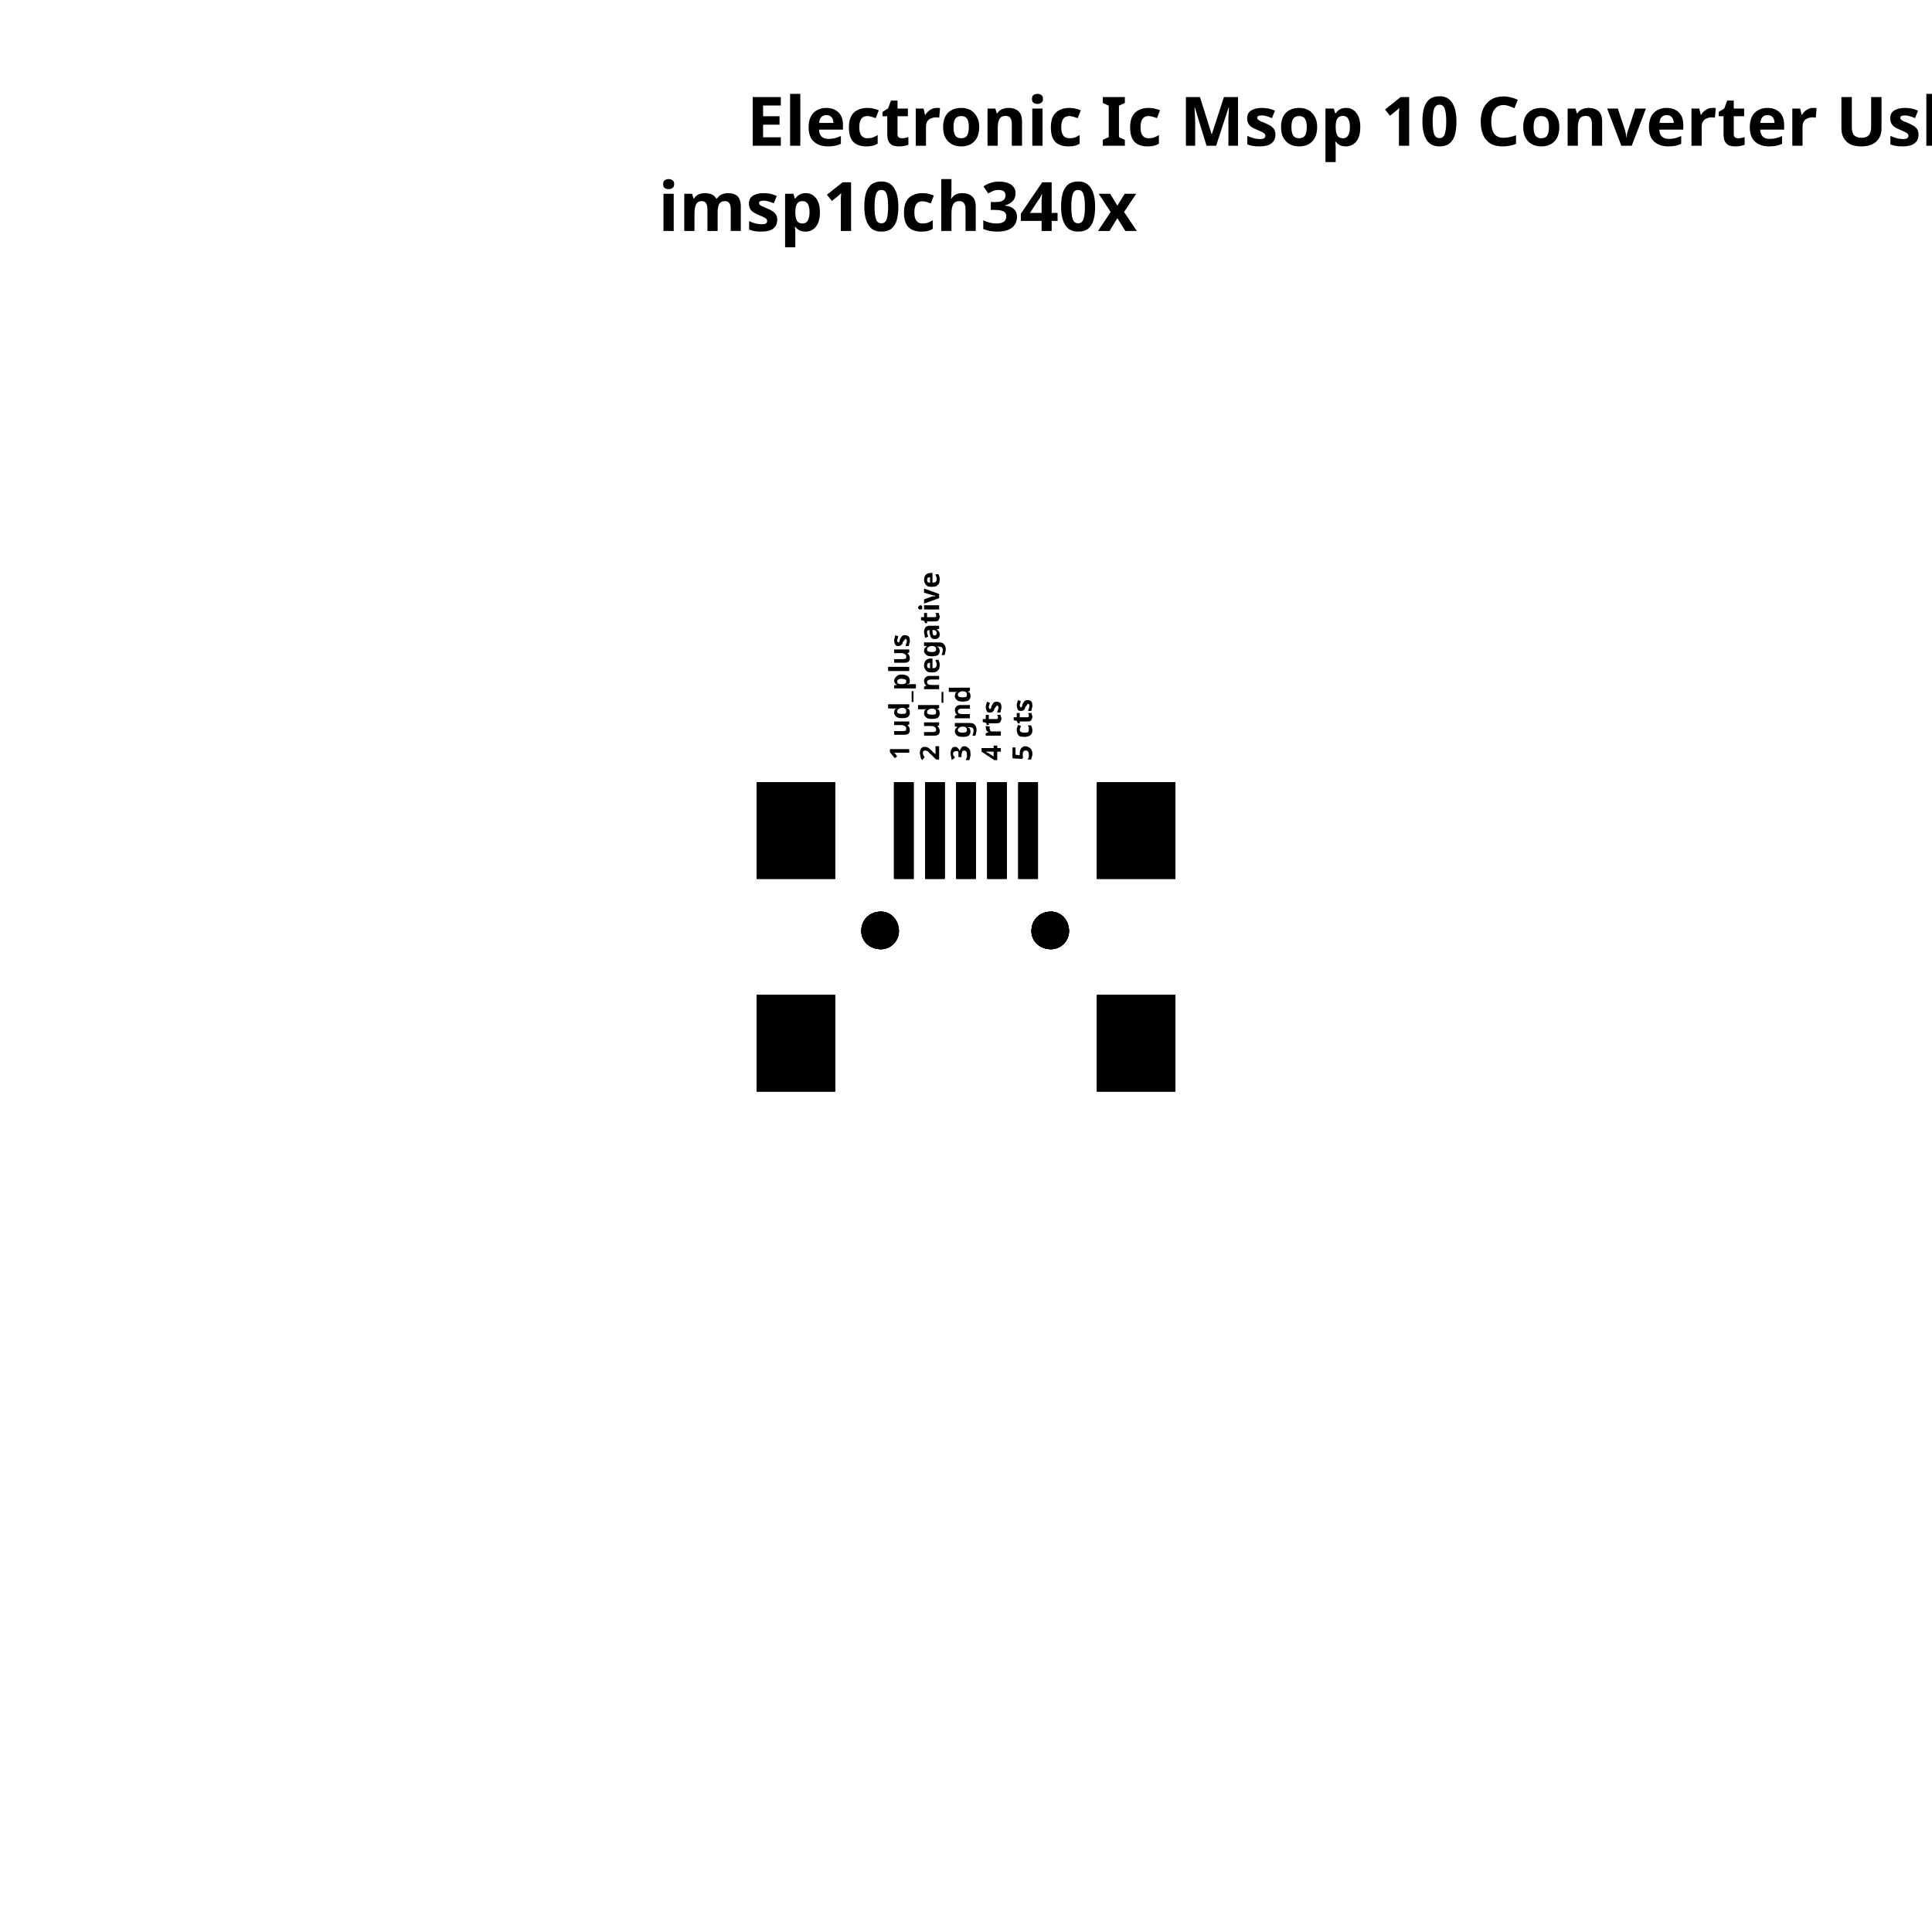
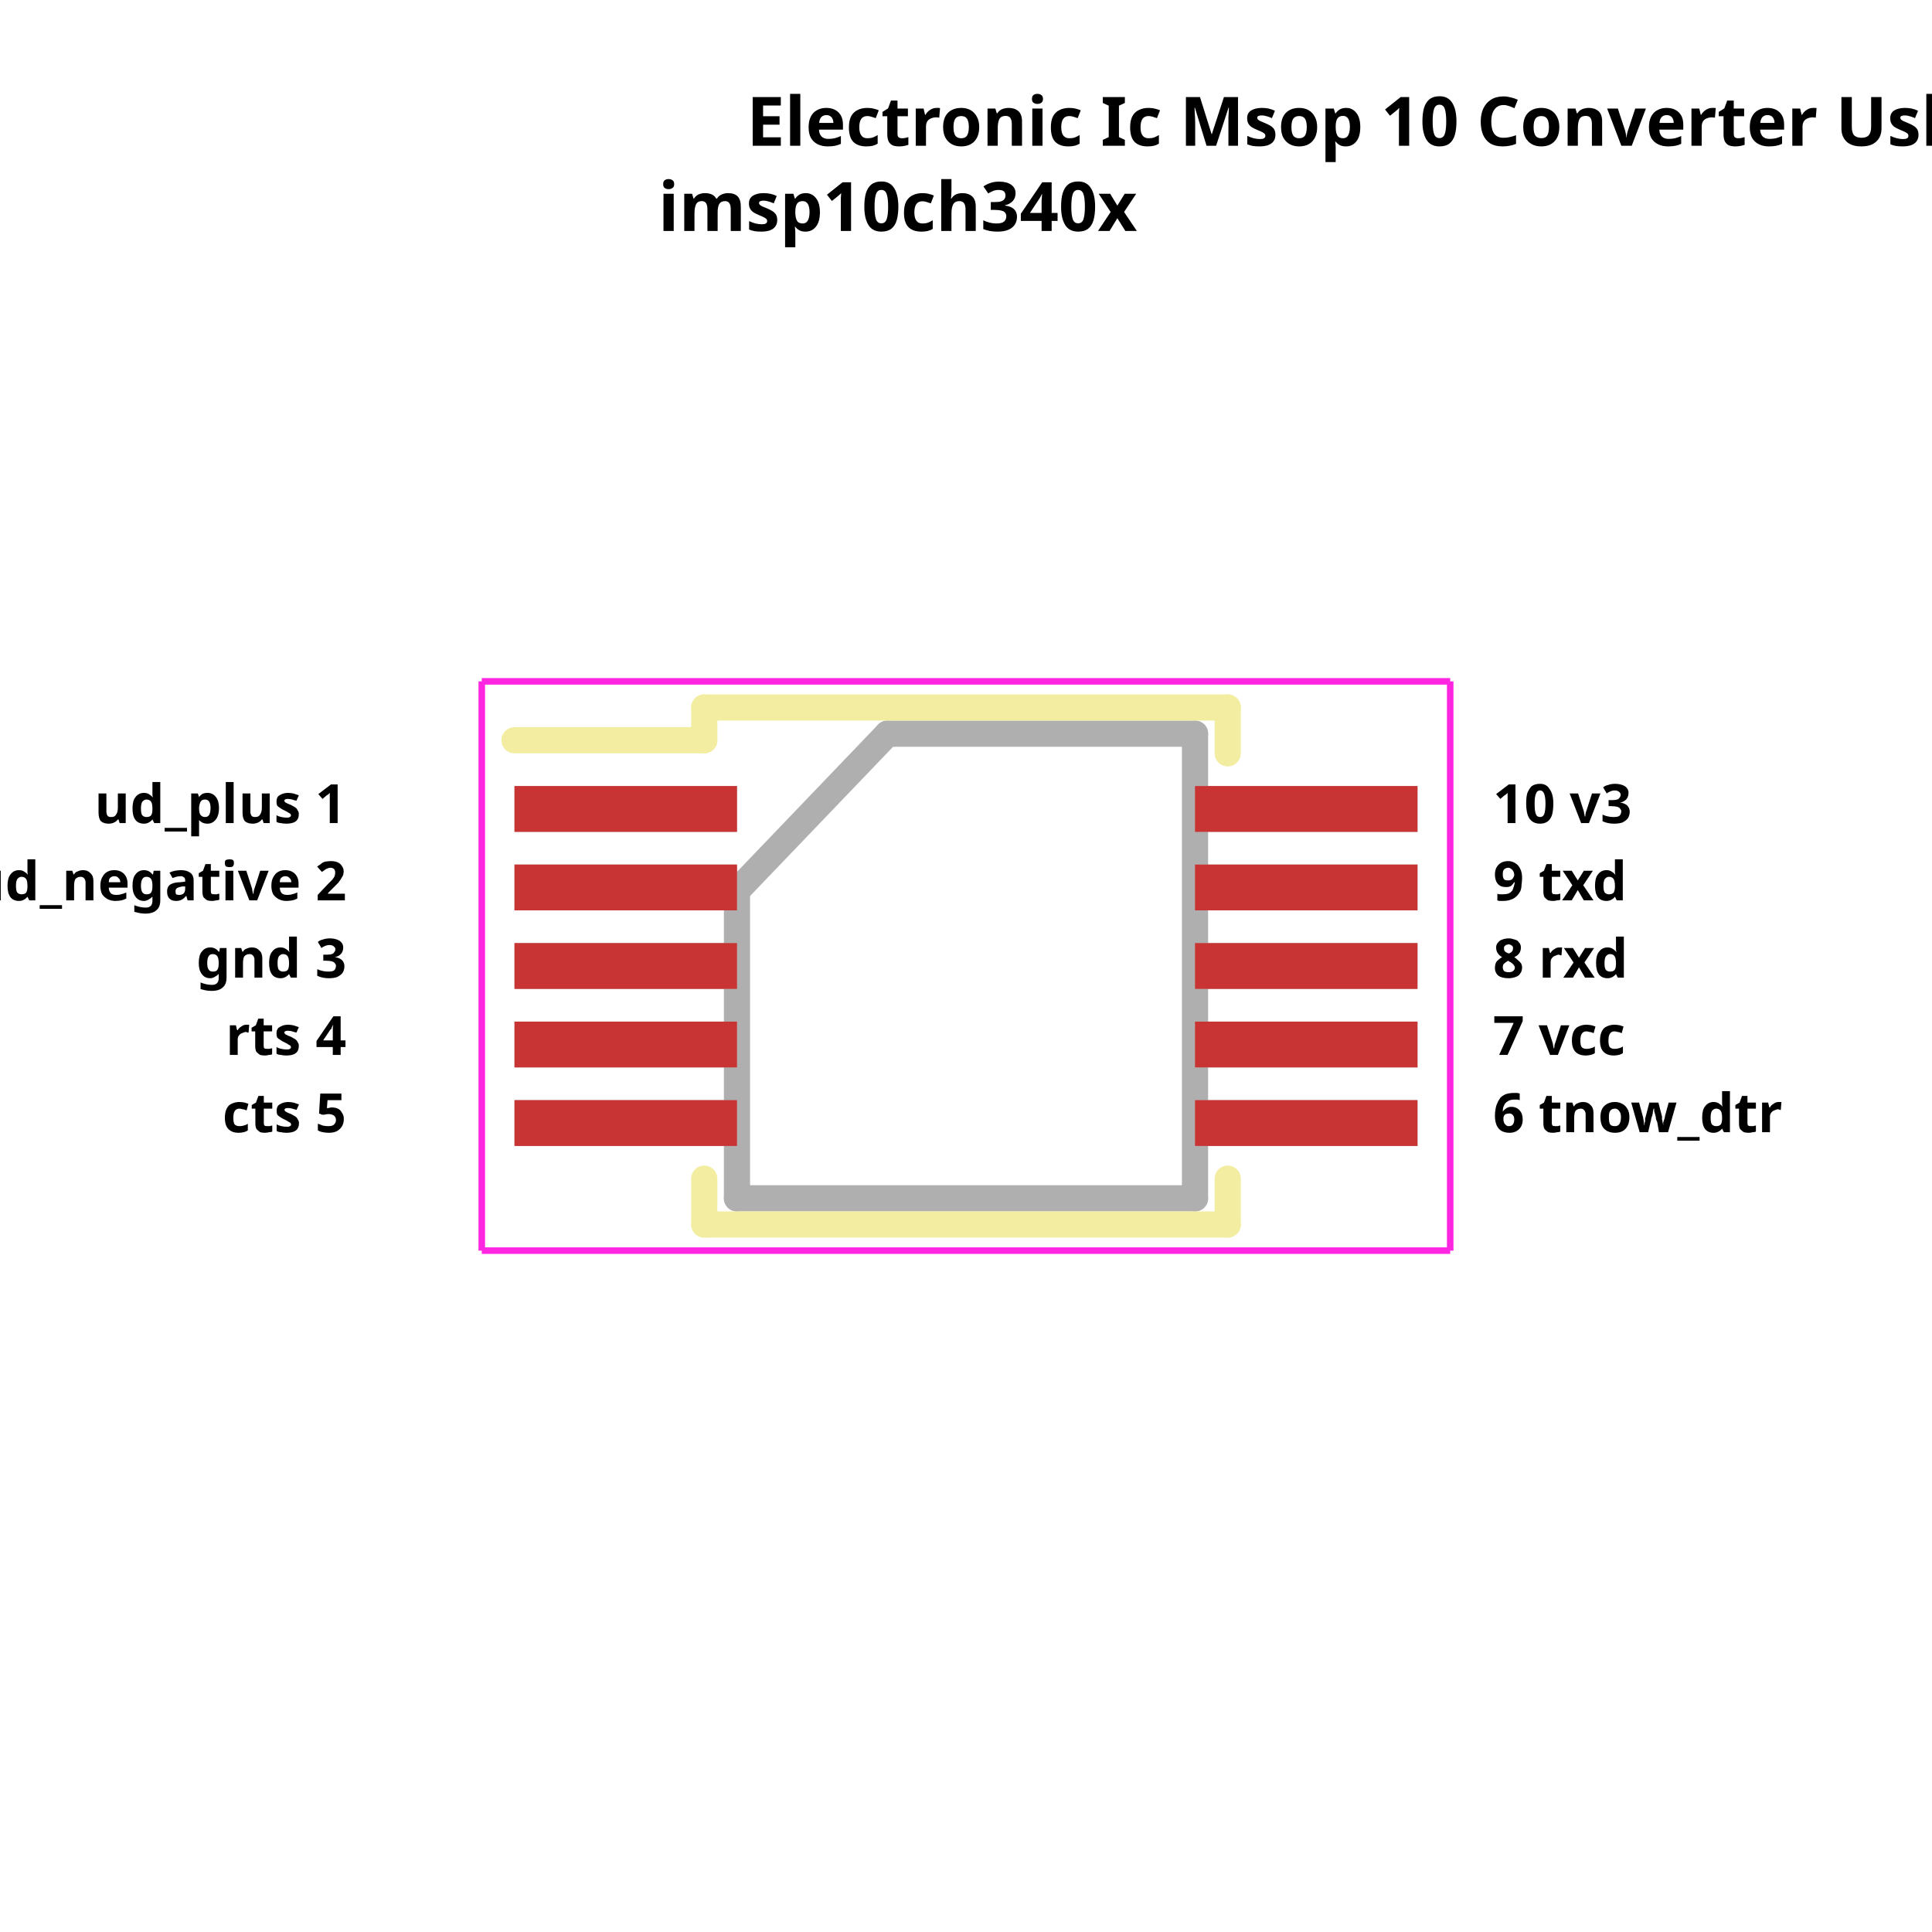
<svg xmlns="http://www.w3.org/2000/svg" width="50mm" height="50mm" viewBox="0 0 50 50" version="1.1" id="svg1">
  <defs id="defs1">
    <rect x="9.78" y="8.194" width="169.425" height="54.713" id="rect6" />
    <rect x="14.537" y="10.308" width="153.566" height="51.541" id="rect1" />
  </defs>
  <g id="layer1">
-     <g id="g1">
-       <path id="path1" d="m 27.667,24.1 c 0,0.254 -0.212,0.466 -0.466,0.466 -0.296,0 -0.508,-0.212 -0.508,-0.466 0,-0.296 0.212,-0.508 0.508,-0.508 0.254,0 0.466,0.212 0.466,0.508" style="fill:#03ffed icc-color(sRGB-IEC61966-2, 0.1, 0.01, 1, 0.93);fill-opacity:1;fill-rule:nonzero;stroke:none;stroke-width:0.353" />
-       <path id="path2" d="m 23.264,24.1 c 0,0.254 -0.212,0.466 -0.466,0.466 -0.296,0 -0.508,-0.212 -0.508,-0.466 0,-0.296 0.212,-0.508 0.508,-0.508 0.254,0 0.466,0.212 0.466,0.508" style="fill:#03ffed icc-color(sRGB-IEC61966-2, 0.1, 0.01, 1, 0.93);fill-opacity:1;fill-rule:nonzero;stroke:none;stroke-width:0.353" />
-       <path id="path3" d="m 21.148,20.755 h 1.947" style="fill:none;stroke:#b0b0b0 icc-color(sRGB-IEC61966-2, 0.1, 0.69, 0.69, 0.69);stroke-width:0.085;stroke-linecap:round;stroke-linejoin:round;stroke-miterlimit:10;stroke-dasharray:none;stroke-opacity:1" />
-       <path id="path4" d="m 23.688,20.755 h 5.165" style="fill:none;stroke:#b0b0b0 icc-color(sRGB-IEC61966-2, 0.1, 0.69, 0.69, 0.69);stroke-width:0.085;stroke-linecap:round;stroke-linejoin:round;stroke-miterlimit:10;stroke-dasharray:none;stroke-opacity:1" />
-       <path id="path5" d="m 28.852,20.755 v 9.271" style="fill:none;stroke:#b0b0b0 icc-color(sRGB-IEC61966-2, 0.1, 0.69, 0.69, 0.69);stroke-width:0.085;stroke-linecap:round;stroke-linejoin:round;stroke-miterlimit:10;stroke-dasharray:none;stroke-opacity:1" />
-       <path id="path6" d="m 23.095,20.755 0.296,0.508" style="fill:none;stroke:#b0b0b0 icc-color(sRGB-IEC61966-2, 0.1, 0.69, 0.69, 0.69);stroke-width:0.085;stroke-linecap:round;stroke-linejoin:round;stroke-miterlimit:10;stroke-dasharray:none;stroke-opacity:1" />
-       <path id="path7" d="m 23.391,21.263 0.296,-0.508" style="fill:none;stroke:#b0b0b0 icc-color(sRGB-IEC61966-2, 0.1, 0.69, 0.69, 0.69);stroke-width:0.085;stroke-linecap:round;stroke-linejoin:round;stroke-miterlimit:10;stroke-dasharray:none;stroke-opacity:1" />
-       <path id="path8" d="m 19.793,24.523 0.127,0.042 h 0.254 l 0.085,-0.042 0.042,-0.042 0.042,-0.127 v -0.085 l -0.042,-0.085 -0.042,-0.042 -0.085,-0.042 -0.212,-0.042 -0.127,-0.127 -0.042,-0.085 v -0.085 l 0.085,-0.169 0.085,-0.042 h 0.254 l 0.127,0.042" style="fill:none;stroke:#b0b0b0 icc-color(sRGB-IEC61966-2, 0.1, 0.69, 0.69, 0.69);stroke-width:0.169;stroke-linecap:round;stroke-linejoin:round;stroke-miterlimit:10;stroke-dasharray:none;stroke-opacity:1" />
-       <path id="path9" d="m 20.089,23.422 v 1.27" style="fill:none;stroke:#b0b0b0 icc-color(sRGB-IEC61966-2, 0.1, 0.69, 0.69, 0.69);stroke-width:0.169;stroke-linecap:round;stroke-linejoin:round;stroke-miterlimit:10;stroke-dasharray:none;stroke-opacity:1" />
-       <path id="path10" d="m 21.063,24.946 h -0.042 l -0.085,-0.042 -0.042,-0.085 v -0.508 l -0.042,-0.085 -0.127,-0.042 0.127,-0.042 0.042,-0.085 v -0.508 l 0.042,-0.085 0.085,-0.042 h 0.042" style="fill:none;stroke:#b0b0b0 icc-color(sRGB-IEC61966-2, 0.1, 0.69, 0.69, 0.69);stroke-width:0.169;stroke-linecap:round;stroke-linejoin:round;stroke-miterlimit:10;stroke-dasharray:none;stroke-opacity:1" />
-       <path id="path11" d="M 22.037,24.565 21.698,24.1" style="fill:none;stroke:#b0b0b0 icc-color(sRGB-IEC61966-2, 0.1, 0.69, 0.69, 0.69);stroke-width:0.169;stroke-linecap:round;stroke-linejoin:round;stroke-miterlimit:10;stroke-dasharray:none;stroke-opacity:1" />
-       <path id="path12" d="m 21.444,24.565 v -1.016 h 0.381 l 0.085,0.042 0.085,0.085 0.042,0.085 v 0.127 l -0.042,0.085 -0.085,0.085 -0.085,0.042 h -0.381" style="fill:none;stroke:#b0b0b0 icc-color(sRGB-IEC61966-2, 0.1, 0.69, 0.69, 0.69);stroke-width:0.169;stroke-linecap:round;stroke-linejoin:round;stroke-miterlimit:10;stroke-dasharray:none;stroke-opacity:1" />
-       <path id="path13" d="m 22.46,24.057 h 0.339" style="fill:none;stroke:#b0b0b0 icc-color(sRGB-IEC61966-2, 0.1, 0.69, 0.69, 0.69);stroke-width:0.169;stroke-linecap:round;stroke-linejoin:round;stroke-miterlimit:10;stroke-dasharray:none;stroke-opacity:1" />
-       <path id="path14" d="m 22.926,24.565 h -0.466 v -1.016 h 0.466" style="fill:none;stroke:#b0b0b0 icc-color(sRGB-IEC61966-2, 0.1, 0.69, 0.69, 0.69);stroke-width:0.169;stroke-linecap:round;stroke-linejoin:round;stroke-miterlimit:10;stroke-dasharray:none;stroke-opacity:1" />
-       <path id="path15" d="M 23.688,24.057 H 23.349" style="fill:none;stroke:#b0b0b0 icc-color(sRGB-IEC61966-2, 0.1, 0.69, 0.69, 0.69);stroke-width:0.169;stroke-linecap:round;stroke-linejoin:round;stroke-miterlimit:10;stroke-dasharray:none;stroke-opacity:1" />
-       <path id="path16" d="m 23.349,24.565 v -1.016 h 0.466" style="fill:none;stroke:#b0b0b0 icc-color(sRGB-IEC61966-2, 0.1, 0.69, 0.69, 0.69);stroke-width:0.169;stroke-linecap:round;stroke-linejoin:round;stroke-miterlimit:10;stroke-dasharray:none;stroke-opacity:1" />
-       <path id="path17" d="m 24.196,24.057 h 0.339" style="fill:none;stroke:#b0b0b0 icc-color(sRGB-IEC61966-2, 0.1, 0.69, 0.69, 0.69);stroke-width:0.169;stroke-linecap:round;stroke-linejoin:round;stroke-miterlimit:10;stroke-dasharray:none;stroke-opacity:1" />
-       <path id="path18" d="m 24.704,24.565 h -0.508 v -1.016 h 0.508" style="fill:none;stroke:#b0b0b0 icc-color(sRGB-IEC61966-2, 0.1, 0.69, 0.69, 0.69);stroke-width:0.169;stroke-linecap:round;stroke-linejoin:round;stroke-miterlimit:10;stroke-dasharray:none;stroke-opacity:1" />
-       <path id="path19" d="M 25.677,24.565 25.339,24.1" style="fill:none;stroke:#b0b0b0 icc-color(sRGB-IEC61966-2, 0.1, 0.69, 0.69, 0.69);stroke-width:0.169;stroke-linecap:round;stroke-linejoin:round;stroke-miterlimit:10;stroke-dasharray:none;stroke-opacity:1" />
-       <path id="path20" d="m 25.127,24.565 v -1.016 h 0.381 l 0.085,0.042 0.085,0.169 v 0.127 l -0.085,0.169 -0.085,0.042 h -0.381" style="fill:none;stroke:#b0b0b0 icc-color(sRGB-IEC61966-2, 0.1, 0.69, 0.69, 0.69);stroke-width:0.169;stroke-linecap:round;stroke-linejoin:round;stroke-miterlimit:10;stroke-dasharray:none;stroke-opacity:1" />
-       <path id="path21" d="m 26.101,24.057 h 0.339" style="fill:none;stroke:#b0b0b0 icc-color(sRGB-IEC61966-2, 0.1, 0.69, 0.69, 0.69);stroke-width:0.169;stroke-linecap:round;stroke-linejoin:round;stroke-miterlimit:10;stroke-dasharray:none;stroke-opacity:1" />
-       <path id="path22" d="m 26.609,24.565 h -0.508 v -1.016 h 0.508" style="fill:none;stroke:#b0b0b0 icc-color(sRGB-IEC61966-2, 0.1, 0.69, 0.69, 0.69);stroke-width:0.169;stroke-linecap:round;stroke-linejoin:round;stroke-miterlimit:10;stroke-dasharray:none;stroke-opacity:1" />
-       <path id="path23" d="m 27.032,24.565 v -1.016 l 0.55,1.016 v -1.016" style="fill:none;stroke:#b0b0b0 icc-color(sRGB-IEC61966-2, 0.1, 0.69, 0.69, 0.69);stroke-width:0.169;stroke-linecap:round;stroke-linejoin:round;stroke-miterlimit:10;stroke-dasharray:none;stroke-opacity:1" />
-       <path id="path24" d="m 28.641,24.481 -0.042,0.042 -0.127,0.042 h -0.127 l -0.127,-0.042 -0.085,-0.085 -0.042,-0.127 -0.085,-0.169 v -0.169 l 0.127,-0.254 0.085,-0.127 0.127,-0.042 h 0.127 l 0.127,0.042 0.042,0.085" style="fill:none;stroke:#b0b0b0 icc-color(sRGB-IEC61966-2, 0.1, 0.69, 0.69, 0.69);stroke-width:0.169;stroke-linecap:round;stroke-linejoin:round;stroke-miterlimit:10;stroke-dasharray:none;stroke-opacity:1" />
-       <path id="path25" d="m 29.064,24.057 h 0.339" style="fill:none;stroke:#b0b0b0 icc-color(sRGB-IEC61966-2, 0.1, 0.69, 0.69, 0.69);stroke-width:0.169;stroke-linecap:round;stroke-linejoin:round;stroke-miterlimit:10;stroke-dasharray:none;stroke-opacity:1" />
-       <path id="path26" d="m 29.53,24.565 h -0.466 v -1.016 h 0.466" style="fill:none;stroke:#b0b0b0 icc-color(sRGB-IEC61966-2, 0.1, 0.69, 0.69, 0.69);stroke-width:0.169;stroke-linecap:round;stroke-linejoin:round;stroke-miterlimit:10;stroke-dasharray:none;stroke-opacity:1" />
-       <path id="path27" d="m 29.868,24.946 h 0.042 l 0.127,-0.042 0.042,-0.085 v -0.508 l 0.042,-0.085 0.085,-0.042 -0.085,-0.042 -0.042,-0.085 v -0.508 l -0.042,-0.085 -0.127,-0.042 h -0.042" style="fill:none;stroke:#b0b0b0 icc-color(sRGB-IEC61966-2, 0.1, 0.69, 0.69, 0.69);stroke-width:0.169;stroke-linecap:round;stroke-linejoin:round;stroke-miterlimit:10;stroke-dasharray:none;stroke-opacity:1" />
-       <path id="path28" d="m 21.148,30.026 v -9.271" style="fill:none;stroke:#b0b0b0 icc-color(sRGB-IEC61966-2, 0.1, 0.69, 0.69, 0.69);stroke-width:0.085;stroke-linecap:round;stroke-linejoin:round;stroke-miterlimit:10;stroke-dasharray:none;stroke-opacity:1" />
-       <path id="path29" d="M 28.852,30.026 H 21.148" style="fill:none;stroke:#b0b0b0 icc-color(sRGB-IEC61966-2, 0.1, 0.69, 0.69, 0.69);stroke-width:0.085;stroke-linecap:round;stroke-linejoin:round;stroke-miterlimit:10;stroke-dasharray:none;stroke-opacity:1" />
-       <path id="path30" d="M 20.64,28.756 H 19.116" style="fill:none;stroke:#ff26e3 icc-color(sRGB-IEC61966-2, 0.1, 1, 0.15, 0.89);stroke-width:0.057;stroke-linecap:butt;stroke-linejoin:miter;stroke-miterlimit:10;stroke-dasharray:none;stroke-opacity:1" />
-       <path id="path31" d="M 20.64,25.243 V 23.253" style="fill:none;stroke:#ff26e3 icc-color(sRGB-IEC61966-2, 0.1, 1, 0.15, 0.89);stroke-width:0.057;stroke-linecap:butt;stroke-linejoin:miter;stroke-miterlimit:10;stroke-dasharray:none;stroke-opacity:1" />
-       <path id="path32" d="M 20.64,23.253 H 19.116" style="fill:none;stroke:#ff26e3 icc-color(sRGB-IEC61966-2, 0.1, 1, 0.15, 0.89);stroke-width:0.057;stroke-linecap:butt;stroke-linejoin:miter;stroke-miterlimit:10;stroke-dasharray:none;stroke-opacity:1" />
-       <path id="path33" d="M 19.116,28.756 V 25.243" style="fill:none;stroke:#ff26e3 icc-color(sRGB-IEC61966-2, 0.1, 1, 0.15, 0.89);stroke-width:0.057;stroke-linecap:butt;stroke-linejoin:miter;stroke-miterlimit:10;stroke-dasharray:none;stroke-opacity:1" />
-       <path id="path34" d="M 20.64,30.492 V 28.756" style="fill:none;stroke:#ff26e3 icc-color(sRGB-IEC61966-2, 0.1, 1, 0.15, 0.89);stroke-width:0.057;stroke-linecap:butt;stroke-linejoin:miter;stroke-miterlimit:10;stroke-dasharray:none;stroke-opacity:1" />
-       <path id="path35" d="m 29.36,28.756 v 1.736" style="fill:none;stroke:#ff26e3 icc-color(sRGB-IEC61966-2, 0.1, 1, 0.15, 0.89);stroke-width:0.057;stroke-linecap:butt;stroke-linejoin:miter;stroke-miterlimit:10;stroke-dasharray:none;stroke-opacity:1" />
-       <path id="path36" d="m 19.116,25.243 h 1.524" style="fill:none;stroke:#ff26e3 icc-color(sRGB-IEC61966-2, 0.1, 1, 0.15, 0.89);stroke-width:0.057;stroke-linecap:butt;stroke-linejoin:miter;stroke-miterlimit:10;stroke-dasharray:none;stroke-opacity:1" />
-       <path id="path37" d="m 30.884,19.739 v 3.514" style="fill:none;stroke:#ff26e3 icc-color(sRGB-IEC61966-2, 0.1, 1, 0.15, 0.89);stroke-width:0.057;stroke-linecap:butt;stroke-linejoin:miter;stroke-miterlimit:10;stroke-dasharray:none;stroke-opacity:1" />
-       <path id="path38" d="m 29.36,25.243 h 1.524" style="fill:none;stroke:#ff26e3 icc-color(sRGB-IEC61966-2, 0.1, 1, 0.15, 0.89);stroke-width:0.057;stroke-linecap:butt;stroke-linejoin:miter;stroke-miterlimit:10;stroke-dasharray:none;stroke-opacity:1" />
-       <path id="path39" d="m 30.884,28.756 h -1.524" style="fill:none;stroke:#ff26e3 icc-color(sRGB-IEC61966-2, 0.1, 1, 0.15, 0.89);stroke-width:0.057;stroke-linecap:butt;stroke-linejoin:miter;stroke-miterlimit:10;stroke-dasharray:none;stroke-opacity:1" />
-       <path id="path40" d="M 19.116,19.739 H 30.884" style="fill:none;stroke:#ff26e3 icc-color(sRGB-IEC61966-2, 0.1, 1, 0.15, 0.89);stroke-width:0.057;stroke-linecap:butt;stroke-linejoin:miter;stroke-miterlimit:10;stroke-dasharray:none;stroke-opacity:1" />
-       <path id="path41" d="M 29.36,23.253 V 25.243" style="fill:none;stroke:#ff26e3 icc-color(sRGB-IEC61966-2, 0.1, 1, 0.15, 0.89);stroke-width:0.057;stroke-linecap:butt;stroke-linejoin:miter;stroke-miterlimit:10;stroke-dasharray:none;stroke-opacity:1" />
-       <path id="path42" d="M 19.116,23.253 V 19.739" style="fill:none;stroke:#ff26e3 icc-color(sRGB-IEC61966-2, 0.1, 1, 0.15, 0.89);stroke-width:0.057;stroke-linecap:butt;stroke-linejoin:miter;stroke-miterlimit:10;stroke-dasharray:none;stroke-opacity:1" />
-       <path id="path43" d="m 30.884,23.253 h -1.524" style="fill:none;stroke:#ff26e3 icc-color(sRGB-IEC61966-2, 0.1, 1, 0.15, 0.89);stroke-width:0.057;stroke-linecap:butt;stroke-linejoin:miter;stroke-miterlimit:10;stroke-dasharray:none;stroke-opacity:1" />
-       <path id="path44" d="m 30.884,25.243 v 3.514" style="fill:none;stroke:#ff26e3 icc-color(sRGB-IEC61966-2, 0.1, 1, 0.15, 0.89);stroke-width:0.057;stroke-linecap:butt;stroke-linejoin:miter;stroke-miterlimit:10;stroke-dasharray:none;stroke-opacity:1" />
-       <path id="path45" d="m 23.942,20.247 h 0.508 v 2.498 h -0.508 z m 0.804,0 h 0.508 v 2.498 h -0.508 z m 0.804,0 h 0.508 v 2.498 h -0.508 z m 0.804,0 h 0.508 v 2.498 h -0.508 z m 2.032,0 h 2.032 v 2.498 h -2.032 z m -5.249,0 h 0.508 v 2.498 h -0.508 z m 5.249,5.503 h 2.032 v 2.498 h -2.032 z m -8.805,-5.503 h 2.032 v 2.498 h -2.032 z m 0,5.503 h 2.032 v 2.498 h -2.032 z" style="fill:#b5a199 icc-color(sRGB-IEC61966-2, 0.1, 0.71, 0.63, 0.6);fill-opacity:1;fill-rule:evenodd;stroke:none;stroke-width:0.353" />
-       <path id="path46" d="m 23.137,20.247 h 0.508 v 2.498 h -0.508 z m 0.804,0 h 0.508 v 2.498 h -0.508 z m 0.804,0 h 0.508 v 2.498 h -0.508 z m 0.804,0 h 0.508 v 2.498 h -0.508 z m 0.804,0 h 0.508 v 2.498 h -0.508 z m -6.773,0 h 2.032 v 2.498 h -2.032 z" style="fill:#d963ff icc-color(sRGB-IEC61966-2, 0.1, 0.85, 0.39, 1);fill-opacity:1;fill-rule:evenodd;stroke:none;stroke-width:0.353" />
-       <path id="path47" d="m 27.667,24.1 c 0,0.254 -0.212,0.466 -0.466,0.466 -0.296,0 -0.508,-0.212 -0.508,-0.466 0,-0.296 0.212,-0.508 0.508,-0.508 0.254,0 0.466,0.212 0.466,0.508" style="fill:#d963ff icc-color(sRGB-IEC61966-2, 0.1, 0.85, 0.39, 1);fill-opacity:1;fill-rule:nonzero;stroke:none;stroke-width:0.353" />
-       <path id="path48" d="m 23.264,24.1 c 0,0.254 -0.212,0.466 -0.466,0.466 -0.296,0 -0.508,-0.212 -0.508,-0.466 0,-0.296 0.212,-0.508 0.508,-0.508 0.254,0 0.466,0.212 0.466,0.508" style="fill:#d963ff icc-color(sRGB-IEC61966-2, 0.1, 0.85, 0.39, 1);fill-opacity:1;fill-rule:nonzero;stroke:none;stroke-width:0.353" />
-       <path id="path49" d="m 28.387,25.751 h 2.032 v 2.498 h -2.032 z m 0,-5.503 h 2.032 v 2.498 h -2.032 z m -8.805,5.503 h 2.032 v 2.498 h -2.032 z" style="fill:#d963ff icc-color(sRGB-IEC61966-2, 0.1, 0.85, 0.39, 1);fill-opacity:1;fill-rule:evenodd;stroke:none;stroke-width:0.353" />
-       <path id="path50" d="m 23.942,20.247 h 0.508 v 2.498 h -0.508 z m 0.804,0 h 0.508 v 2.498 h -0.508 z m 0.804,0 h 0.508 v 2.498 h -0.508 z m 0.804,0 h 0.508 v 2.498 h -0.508 z m 2.032,0 h 2.032 v 2.498 h -2.032 z m -5.249,0 h 0.508 v 2.498 h -0.508 z m 5.249,5.503 h 2.032 v 2.498 h -2.032 z m -8.805,-5.503 h 2.032 v 2.498 h -2.032 z m 0,5.503 h 2.032 v 2.498 h -2.032 z" style="fill:#c73333 icc-color(sRGB-IEC61966-2, 0.1, 0.78, 0.2, 0.2);fill-opacity:1;fill-rule:evenodd;stroke:none;stroke-width:0.353" />
-       <path id="path51" d="m 27.667,24.1 c 0,0.254 -0.212,0.466 -0.466,0.466 -0.296,0 -0.508,-0.212 -0.508,-0.466 0,-0.296 0.212,-0.508 0.508,-0.508 0.254,0 0.466,0.212 0.466,0.508" style="fill:#e3b82e icc-color(sRGB-IEC61966-2, 0.1, 0.89, 0.72, 0.18);fill-opacity:1;fill-rule:nonzero;stroke:none;stroke-width:0.353" />
-       <path id="path52" d="m 23.264,24.1 c 0,0.254 -0.212,0.466 -0.466,0.466 -0.296,0 -0.508,-0.212 -0.508,-0.466 0,-0.296 0.212,-0.508 0.508,-0.508 0.254,0 0.466,0.212 0.466,0.508" style="fill:#e3b82e icc-color(sRGB-IEC61966-2, 0.1, 0.89, 0.72, 0.18);fill-opacity:1;fill-rule:nonzero;stroke:none;stroke-width:0.353" />
-       <path id="path53" d="m 27.667,24.1 c 0,0.254 -0.212,0.466 -0.466,0.466 -0.296,0 -0.508,-0.212 -0.508,-0.466 0,-0.296 0.212,-0.508 0.508,-0.508 0.254,0 0.466,0.212 0.466,0.508" style="fill:#000000 icc-color(sRGB-IEC61966-2, 0.1, 0, 0, 0);fill-opacity:1;fill-rule:nonzero;stroke:none;stroke-width:0.353" />
-       <path id="path54" d="m 23.264,24.1 c 0,0.254 -0.212,0.466 -0.466,0.466 -0.296,0 -0.508,-0.212 -0.508,-0.466 0,-0.296 0.212,-0.508 0.508,-0.508 0.254,0 0.466,0.212 0.466,0.508" style="fill:#000000 icc-color(sRGB-IEC61966-2, 0.1, 0, 0, 0);fill-opacity:1;fill-rule:nonzero;stroke:none;stroke-width:0.353" />
-       <path id="path55" d="m 28.979,30.111 v -1.651" style="fill:none;stroke:#f2eda1 icc-color(sRGB-IEC61966-2, 0.1, 0.95, 0.93, 0.63);stroke-width:0.127;stroke-linecap:round;stroke-linejoin:round;stroke-miterlimit:10;stroke-dasharray:none;stroke-opacity:1" />
-       <path id="path56" d="m 21.021,28.46 v 1.651" style="fill:none;stroke:#f2eda1 icc-color(sRGB-IEC61966-2, 0.1, 0.95, 0.93, 0.63);stroke-width:0.127;stroke-linecap:round;stroke-linejoin:round;stroke-miterlimit:10;stroke-dasharray:none;stroke-opacity:1" />
-       <path id="path57" d="M 21.021,25.539 V 22.957" style="fill:none;stroke:#f2eda1 icc-color(sRGB-IEC61966-2, 0.1, 0.95, 0.93, 0.63);stroke-width:0.127;stroke-linecap:round;stroke-linejoin:round;stroke-miterlimit:10;stroke-dasharray:none;stroke-opacity:1" />
-       <path id="path58" d="m 21.021,30.111 h 7.959" style="fill:none;stroke:#f2eda1 icc-color(sRGB-IEC61966-2, 0.1, 0.95, 0.93, 0.63);stroke-width:0.127;stroke-linecap:round;stroke-linejoin:round;stroke-miterlimit:10;stroke-dasharray:none;stroke-opacity:1" />
-       <path id="path59" d="m 22.968,20.078 h 0.677" style="fill:none;stroke:#f2eda1 icc-color(sRGB-IEC61966-2, 0.1, 0.95, 0.93, 0.63);stroke-width:0.127;stroke-linecap:round;stroke-linejoin:round;stroke-miterlimit:10;stroke-dasharray:none;stroke-opacity:1" />
-       <path id="path60" d="m 28.979,22.957 v 2.582" style="fill:none;stroke:#f2eda1 icc-color(sRGB-IEC61966-2, 0.1, 0.95, 0.93, 0.63);stroke-width:0.127;stroke-linecap:round;stroke-linejoin:round;stroke-miterlimit:10;stroke-dasharray:none;stroke-opacity:1" />
-       <path id="path61" d="M 22.968,20.628 V 20.078" style="fill:none;stroke:#f2eda1 icc-color(sRGB-IEC61966-2, 0.1, 0.95, 0.93, 0.63);stroke-width:0.127;stroke-linecap:round;stroke-linejoin:round;stroke-miterlimit:10;stroke-dasharray:none;stroke-opacity:1" />
-       <path id="path62" d="m 21.783,20.628 h 1.185" style="fill:none;stroke:#f2eda1 icc-color(sRGB-IEC61966-2, 0.1, 0.95, 0.93, 0.63);stroke-width:0.127;stroke-linecap:round;stroke-linejoin:round;stroke-miterlimit:10;stroke-dasharray:none;stroke-opacity:1" />
-       <path id="path63" d="m 27.032,20.628 h 1.185" style="fill:none;stroke:#f2eda1 icc-color(sRGB-IEC61966-2, 0.1, 0.95, 0.93, 0.63);stroke-width:0.127;stroke-linecap:round;stroke-linejoin:round;stroke-miterlimit:10;stroke-dasharray:none;stroke-opacity:1" />
-     </g>
-     <text xml:space="preserve" style="font-weight:bold;font-size:0.706px;line-height:1.25;font-family:sans-serif;-inkscape-font-specification:'sans-serif Bold';letter-spacing:0px;word-spacing:0px;stroke-width:0.265" x="-19.667" y="23.533" id="text2" transform="rotate(-90)">
-       <tspan id="tspan2" x="-19.667" y="23.533" style="font-size:0.706px;stroke-width:0.265">1 ud_plus</tspan>
-     </text>
-     <text xml:space="preserve" style="font-weight:bold;font-size:0.706px;line-height:1.25;font-family:sans-serif;-inkscape-font-specification:'sans-serif Bold';letter-spacing:0px;word-spacing:0px;stroke-width:0.265" x="-19.688" y="24.304" id="text2-5" transform="rotate(-90)">
-       <tspan id="tspan2-2" x="-19.688" y="24.304" style="font-size:0.706px;stroke-width:0.265">2 ud_negative</tspan>
-     </text>
-     <text xml:space="preserve" style="font-weight:bold;font-size:0.706px;line-height:1.25;font-family:sans-serif;-inkscape-font-specification:'sans-serif Bold';letter-spacing:0px;word-spacing:0px;stroke-width:0.265" x="-19.688" y="25.104" id="text3" transform="rotate(-90)">
-       <tspan id="tspan3" x="-19.688" y="25.104" style="font-size:0.706px;stroke-width:0.265">3 gnd</tspan>
-     </text>
-     <text xml:space="preserve" style="font-weight:bold;font-size:0.706px;line-height:1.25;font-family:sans-serif;-inkscape-font-specification:'sans-serif Bold';letter-spacing:0px;word-spacing:0px;stroke-width:0.265" x="-19.688" y="25.904" id="text4" transform="rotate(-90)">
-       <tspan id="tspan4" x="-19.688" y="25.904" style="font-size:0.706px;stroke-width:0.265">4 rts</tspan>
-     </text>
-     <text xml:space="preserve" style="font-weight:bold;font-size:0.706px;line-height:1.25;font-family:sans-serif;-inkscape-font-specification:'sans-serif Bold';letter-spacing:0px;word-spacing:0px;stroke-width:0.265" x="-19.688" y="26.704" id="text5" transform="rotate(-90)">
-       <tspan id="tspan5" x="-19.688" y="26.704" style="font-size:0.706px;stroke-width:0.265">5 cts</tspan>
-     </text>
    <text xml:space="preserve" transform="scale(0.2645833)" id="text1" style="font-weight:bold;font-size:2.667px;line-height:1.25;font-family:sans-serif;-inkscape-font-specification:'sans-serif Bold';letter-spacing:0px;word-spacing:0px;white-space:pre;shape-inside:url(#rect1);display:inline" />
    <text xml:space="preserve" transform="scale(0.2645833)" id="text6" style="font-weight:bold;font-size:6.667px;line-height:1.25;font-family:sans-serif;-inkscape-font-specification:'sans-serif Bold';text-align:center;letter-spacing:0px;word-spacing:0px;white-space:pre;shape-inside:url(#rect6);display:inline" x="43.867" y="0">
-       <tspan x="73.032" y="14.259" id="tspan704">Electronic Ic Msop 10 Converter Usb To Serial Converter Wch Ch340X
+       <tspan x="73.032" y="14.259" id="tspan3000">Electronic Ic Msop 10 Converter Usb To Serial Converter Wch Ch340X
</tspan>
-       <tspan x="64.382" y="22.593" id="tspan706">imsp10ch340x</tspan>
+       <tspan x="64.382" y="22.593" id="tspan3002">imsp10ch340x</tspan>
    </text>
+     <g id="g802" transform="matrix(1.058389,0,0,1.058389,-569.0527,-395.0535)">
+       <path d="M 566.88,391.2 V 402.56" style="fill:none;stroke:#afafaf;stroke-width:0.64;stroke-linecap:round;stroke-linejoin:round;stroke-miterlimit:10;stroke-dasharray:none;stroke-opacity:1" id="path804" />
+     </g>
+     <g id="g806" transform="matrix(1.058389,0,0,1.058389,-569.0527,-395.0535)">
+       <path d="M 559.36,391.2 H 566.88" style="fill:none;stroke:#afafaf;stroke-width:0.64;stroke-linecap:round;stroke-linejoin:round;stroke-miterlimit:10;stroke-dasharray:none;stroke-opacity:1" id="path808" />
+     </g>
+     <g id="g810" transform="matrix(1.058389,0,0,1.058389,-569.0527,-395.0535)">
+       <path d="M 566.88,402.56 H 555.68" style="fill:none;stroke:#afafaf;stroke-width:0.64;stroke-linecap:round;stroke-linejoin:round;stroke-miterlimit:10;stroke-dasharray:none;stroke-opacity:1" id="path812" />
+     </g>
+     <g id="g814" transform="matrix(1.058389,0,0,1.058389,-569.0527,-395.0535)">
+       <path d="m 555.68,395.04 3.68,-3.84" style="fill:none;stroke:#afafaf;stroke-width:0.64;stroke-linecap:round;stroke-linejoin:round;stroke-miterlimit:10;stroke-dasharray:none;stroke-opacity:1" id="path816" />
+     </g>
+     <g id="g818" transform="matrix(1.058389,0,0,1.058389,-569.0527,-395.0535)">
+       <path d="m 555.68,402.56 v -7.52" style="fill:none;stroke:#afafaf;stroke-width:0.64;stroke-linecap:round;stroke-linejoin:round;stroke-miterlimit:10;stroke-dasharray:none;stroke-opacity:1" id="path820" />
+     </g>
+     <g id="g942" transform="matrix(1.058389,0,0,1.058389,-569.0527,-395.0535)">
+       <path d="M 549.44,389.92 V 403.84" style="fill:none;stroke:#ff26e2;stroke-width:0.16;stroke-linecap:butt;stroke-linejoin:miter;stroke-miterlimit:10;stroke-dasharray:none;stroke-opacity:1" id="path944" />
+     </g>
+     <g id="g946" transform="matrix(1.058389,0,0,1.058389,-569.0527,-395.0535)">
+       <path d="M 573.12,389.92 V 403.84" style="fill:none;stroke:#ff26e2;stroke-width:0.16;stroke-linecap:butt;stroke-linejoin:miter;stroke-miterlimit:10;stroke-dasharray:none;stroke-opacity:1" id="path948" />
+     </g>
+     <g id="g950" transform="matrix(1.058389,0,0,1.058389,-569.0527,-395.0535)">
+       <path d="m 549.44,403.84 h 23.68" style="fill:none;stroke:#ff26e2;stroke-width:0.16;stroke-linecap:butt;stroke-linejoin:miter;stroke-miterlimit:10;stroke-dasharray:none;stroke-opacity:1" id="path952" />
+     </g>
+     <g id="g954" transform="matrix(1.058389,0,0,1.058389,-569.0527,-395.0535)">
+       <path d="m 549.44,389.92 h 23.68" style="fill:none;stroke:#ff26e2;stroke-width:0.16;stroke-linecap:butt;stroke-linejoin:miter;stroke-miterlimit:10;stroke-dasharray:none;stroke-opacity:1" id="path956" />
+     </g>
+     <g id="g958" transform="matrix(1.058389,0,0,1.058389,-569.0527,-395.0535)">
+       <path d="m 550.24,392.48 h 5.44 v 1.12 h -5.44 z m 0,1.92 h 5.44 v 1.12 h -5.44 z m 0,1.92 h 5.44 V 397.44 h -5.44 z m 0,1.92 h 5.44 v 1.12 h -5.44 z m 0,1.92 h 5.44 v 1.12 h -5.44 z m 16.64,0 h 5.44 v 1.12 H 566.88 Z m 0,-1.92 h 5.44 v 1.12 H 566.88 Z m 0,-1.92 h 5.44 V 397.44 H 566.88 Z m 0,-1.92 h 5.44 v 1.12 H 566.88 Z m 0,-1.92 h 5.44 v 1.12 H 566.88 Z" style="fill:#b4a09a;fill-opacity:1;fill-rule:evenodd;stroke:none" id="path960" />
+     </g>
+     <g id="g962" transform="matrix(1.058389,0,0,1.058389,-569.0527,-395.0535)">
+       <path d="m 567.68,390.56 v 1.12" style="fill:none;stroke:#f2eda1;stroke-width:0.64;stroke-linecap:round;stroke-linejoin:round;stroke-miterlimit:10;stroke-dasharray:none;stroke-opacity:1" id="path964" />
+     </g>
+     <g id="g966" transform="matrix(1.058389,0,0,1.058389,-569.0527,-395.0535)">
+       <path d="m 554.88,403.2 v -1.12" style="fill:none;stroke:#f2eda1;stroke-width:0.64;stroke-linecap:round;stroke-linejoin:round;stroke-miterlimit:10;stroke-dasharray:none;stroke-opacity:1" id="path968" />
+     </g>
+     <g id="g970" transform="matrix(1.058389,0,0,1.058389,-569.0527,-395.0535)">
+       <path d="m 554.88,403.2 h 12.8" style="fill:none;stroke:#f2eda1;stroke-width:0.64;stroke-linecap:round;stroke-linejoin:round;stroke-miterlimit:10;stroke-dasharray:none;stroke-opacity:1" id="path972" />
+     </g>
+     <g id="g974" transform="matrix(1.058389,0,0,1.058389,-569.0527,-395.0535)">
+       <path d="m 567.68,403.2 v -1.12" style="fill:none;stroke:#f2eda1;stroke-width:0.64;stroke-linecap:round;stroke-linejoin:round;stroke-miterlimit:10;stroke-dasharray:none;stroke-opacity:1" id="path976" />
+     </g>
+     <g id="g978" transform="matrix(1.058389,0,0,1.058389,-569.0527,-395.0535)">
+       <path d="m 554.88,391.36 h -4.64" style="fill:none;stroke:#f2eda1;stroke-width:0.64;stroke-linecap:round;stroke-linejoin:round;stroke-miterlimit:10;stroke-dasharray:none;stroke-opacity:1" id="path980" />
+     </g>
+     <g id="g982" transform="matrix(1.058389,0,0,1.058389,-569.0527,-395.0535)">
+       <path d="m 554.88,390.56 h 12.8" style="fill:none;stroke:#f2eda1;stroke-width:0.64;stroke-linecap:round;stroke-linejoin:round;stroke-miterlimit:10;stroke-dasharray:none;stroke-opacity:1" id="path984" />
+     </g>
+     <g id="g986" transform="matrix(1.058389,0,0,1.058389,-569.0527,-395.0535)">
+       <path d="m 554.88,390.56 v 0.8" style="fill:none;stroke:#f2eda1;stroke-width:0.64;stroke-linecap:round;stroke-linejoin:round;stroke-miterlimit:10;stroke-dasharray:none;stroke-opacity:1" id="path988" />
+     </g>
+     <path style="fill:#c83434;fill-opacity:1;fill-rule:evenodd;stroke:none;stroke-width:1.058" d="m 30.927,20.343 h 5.758 v 1.185 h -5.758 z" id="path2118" />
+     <path style="fill:#c83434;fill-opacity:1;fill-rule:evenodd;stroke:none;stroke-width:1.058" d="m 30.927,22.375 h 5.758 v 1.185 h -5.758 z" id="path2116" />
+     <path style="fill:#c83434;fill-opacity:1;fill-rule:evenodd;stroke:none;stroke-width:1.058" d="m 30.927,24.407 h 5.758 v 1.185 h -5.758 z" id="path2114" />
+     <path style="fill:#c83434;fill-opacity:1;fill-rule:evenodd;stroke:none;stroke-width:1.058" d="m 30.927,26.439 h 5.758 v 1.185 h -5.758 z" id="path2112" />
+     <path style="fill:#c83434;fill-opacity:1;fill-rule:evenodd;stroke:none;stroke-width:1.058" d="m 30.927,28.472 h 5.758 v 1.185 h -5.758 z" id="path2110" />
+     <path style="fill:#c83434;fill-opacity:1;fill-rule:evenodd;stroke:none;stroke-width:1.058" d="m 13.315,28.472 h 5.758 v 1.185 h -5.758 z" id="path2108" />
+     <path style="fill:#c83434;fill-opacity:1;fill-rule:evenodd;stroke:none;stroke-width:1.058" d="m 13.315,26.439 h 5.758 v 1.185 h -5.758 z" id="path2106" />
+     <path style="fill:#c83434;fill-opacity:1;fill-rule:evenodd;stroke:none;stroke-width:1.058" d="m 13.315,24.407 h 5.758 v 1.185 h -5.758 z" id="path2104" />
+     <path style="fill:#c83434;fill-opacity:1;fill-rule:evenodd;stroke:none;stroke-width:1.058" d="m 13.315,22.375 h 5.758 v 1.185 h -5.758 z" id="path2102" />
+     <path style="fill:#c83434;fill-opacity:1;fill-rule:evenodd;stroke:none;stroke-width:1.058" d="m 13.315,20.343 h 5.758 v 1.185 h -5.758 z" id="path1040" />
+     <g id="g2840" transform="translate(0.4487315)">
+       <text xml:space="preserve" style="font-weight:bold;font-size:1.411px;line-height:1.25;font-family:sans-serif;-inkscape-font-specification:'sans-serif Bold';text-align:end;letter-spacing:0px;word-spacing:0px;text-anchor:end;stroke-width:0.265" x="11.091" y="21.303" id="text2">
+         <tspan id="tspan2" x="11.091" y="21.303" style="font-size:1.411px;text-align:end;text-anchor:end;stroke-width:0.265">ud_plus 1</tspan>
+       </text>
+       <text xml:space="preserve" style="font-weight:bold;font-size:1.411px;line-height:1.25;font-family:sans-serif;-inkscape-font-specification:'sans-serif Bold';text-align:end;letter-spacing:0px;word-spacing:0px;text-anchor:end;stroke-width:0.265" x="11.091" y="23.303" id="text2122">
+         <tspan id="tspan2120" x="11.091" y="23.303" style="font-size:1.411px;text-align:end;text-anchor:end;stroke-width:0.265">ud_negative 2</tspan>
+       </text>
+       <text xml:space="preserve" style="font-weight:bold;font-size:1.411px;line-height:1.25;font-family:sans-serif;-inkscape-font-specification:'sans-serif Bold';text-align:end;letter-spacing:0px;word-spacing:0px;text-anchor:end;stroke-width:0.265" x="11.091" y="25.303" id="text2775">
+         <tspan id="tspan2773" x="11.091" y="25.303" style="font-size:1.411px;text-align:end;text-anchor:end;stroke-width:0.265">gnd 3</tspan>
+       </text>
+       <text xml:space="preserve" style="font-weight:bold;font-size:1.411px;line-height:1.25;font-family:sans-serif;-inkscape-font-specification:'sans-serif Bold';text-align:end;letter-spacing:0px;word-spacing:0px;text-anchor:end;stroke-width:0.265" x="11.091" y="27.303" id="text2779">
+         <tspan id="tspan2777" x="11.091" y="27.303" style="font-size:1.411px;text-align:end;text-anchor:end;stroke-width:0.265">rts 4</tspan>
+       </text>
+       <text xml:space="preserve" style="font-weight:bold;font-size:1.411px;line-height:1.25;font-family:sans-serif;-inkscape-font-specification:'sans-serif Bold';text-align:end;letter-spacing:0px;word-spacing:0px;text-anchor:end;stroke-width:0.265" x="11.091" y="29.303" id="text2783">
+         <tspan id="tspan2781" x="11.091" y="29.303" style="font-size:1.411px;text-align:end;text-anchor:end;stroke-width:0.265">cts 5</tspan>
+       </text>
+     </g>
+     <g id="g2828">
+       <g id="g2815" transform="translate(44.93476)">
+         <text xml:space="preserve" style="font-weight:bold;font-size:1.411px;line-height:1.25;font-family:sans-serif;-inkscape-font-specification:'sans-serif Bold';letter-spacing:0px;word-spacing:0px;stroke-width:0.265" x="-6.294" y="21.303" id="text2787">
+           <tspan id="tspan2785" x="-6.294" y="21.303" style="font-size:1.411px;stroke-width:0.265">10 v3</tspan>
+         </text>
+         <text xml:space="preserve" style="font-weight:bold;font-size:1.411px;line-height:1.25;font-family:sans-serif;-inkscape-font-specification:'sans-serif Bold';letter-spacing:0px;word-spacing:0px;stroke-width:0.265" x="-6.294" y="23.303" id="text2791">
+           <tspan id="tspan2789" x="-6.294" y="23.303" style="font-size:1.411px;stroke-width:0.265">9 txd</tspan>
+         </text>
+         <text xml:space="preserve" style="font-weight:bold;font-size:1.411px;line-height:1.25;font-family:sans-serif;-inkscape-font-specification:'sans-serif Bold';letter-spacing:0px;word-spacing:0px;stroke-width:0.265" x="-6.294" y="25.303" id="text2795">
+           <tspan id="tspan2793" x="-6.294" y="25.303" style="font-size:1.411px;stroke-width:0.265">8 rxd</tspan>
+         </text>
+         <text xml:space="preserve" style="font-weight:bold;font-size:1.411px;line-height:1.25;font-family:sans-serif;-inkscape-font-specification:'sans-serif Bold';letter-spacing:0px;word-spacing:0px;stroke-width:0.265" x="-6.294" y="27.303" id="text2799">
+           <tspan id="tspan2797" x="-6.294" y="27.303" style="font-size:1.411px;stroke-width:0.265">7 vcc</tspan>
+         </text>
+         <text xml:space="preserve" style="font-weight:bold;font-size:1.411px;line-height:1.25;font-family:sans-serif;-inkscape-font-specification:'sans-serif Bold';letter-spacing:0px;word-spacing:0px;stroke-width:0.265" x="-6.294" y="29.303" id="text2803">
+           <tspan id="tspan2801" x="-6.294" y="29.303" style="font-size:1.411px;stroke-width:0.265">6 tnow_dtr</tspan>
+         </text>
+       </g>
+     </g>
  </g>
</svg>
